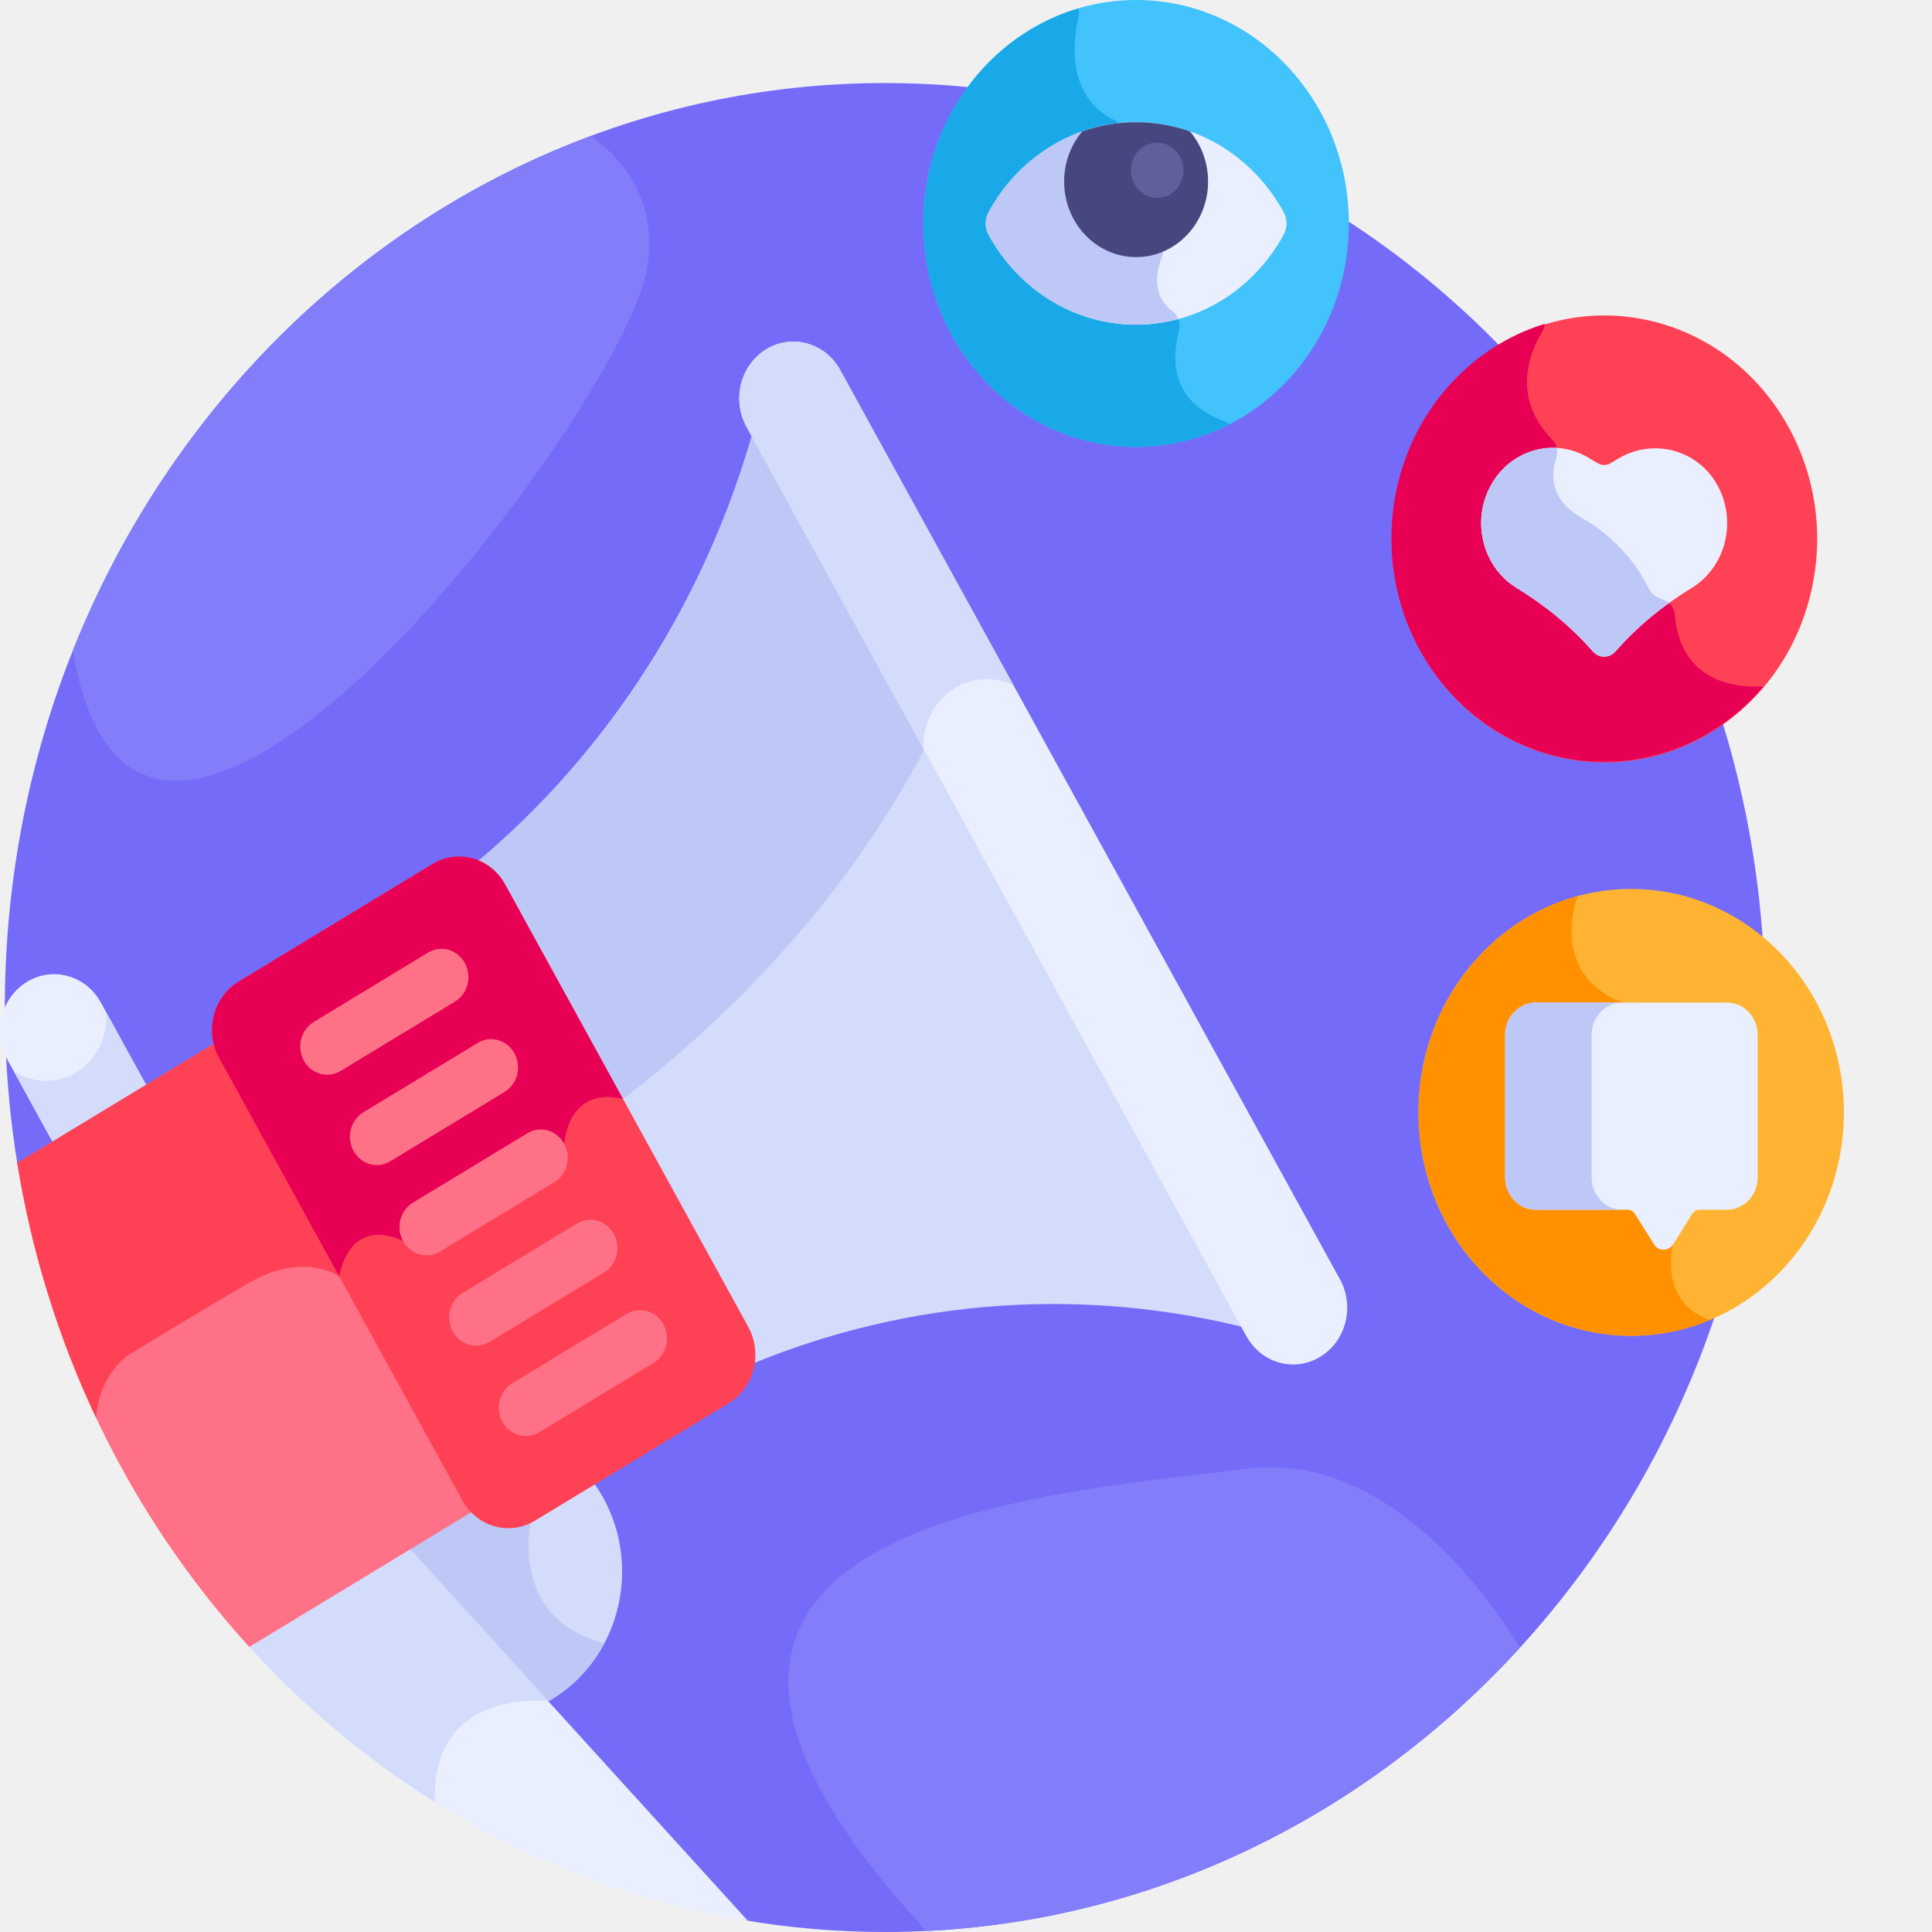
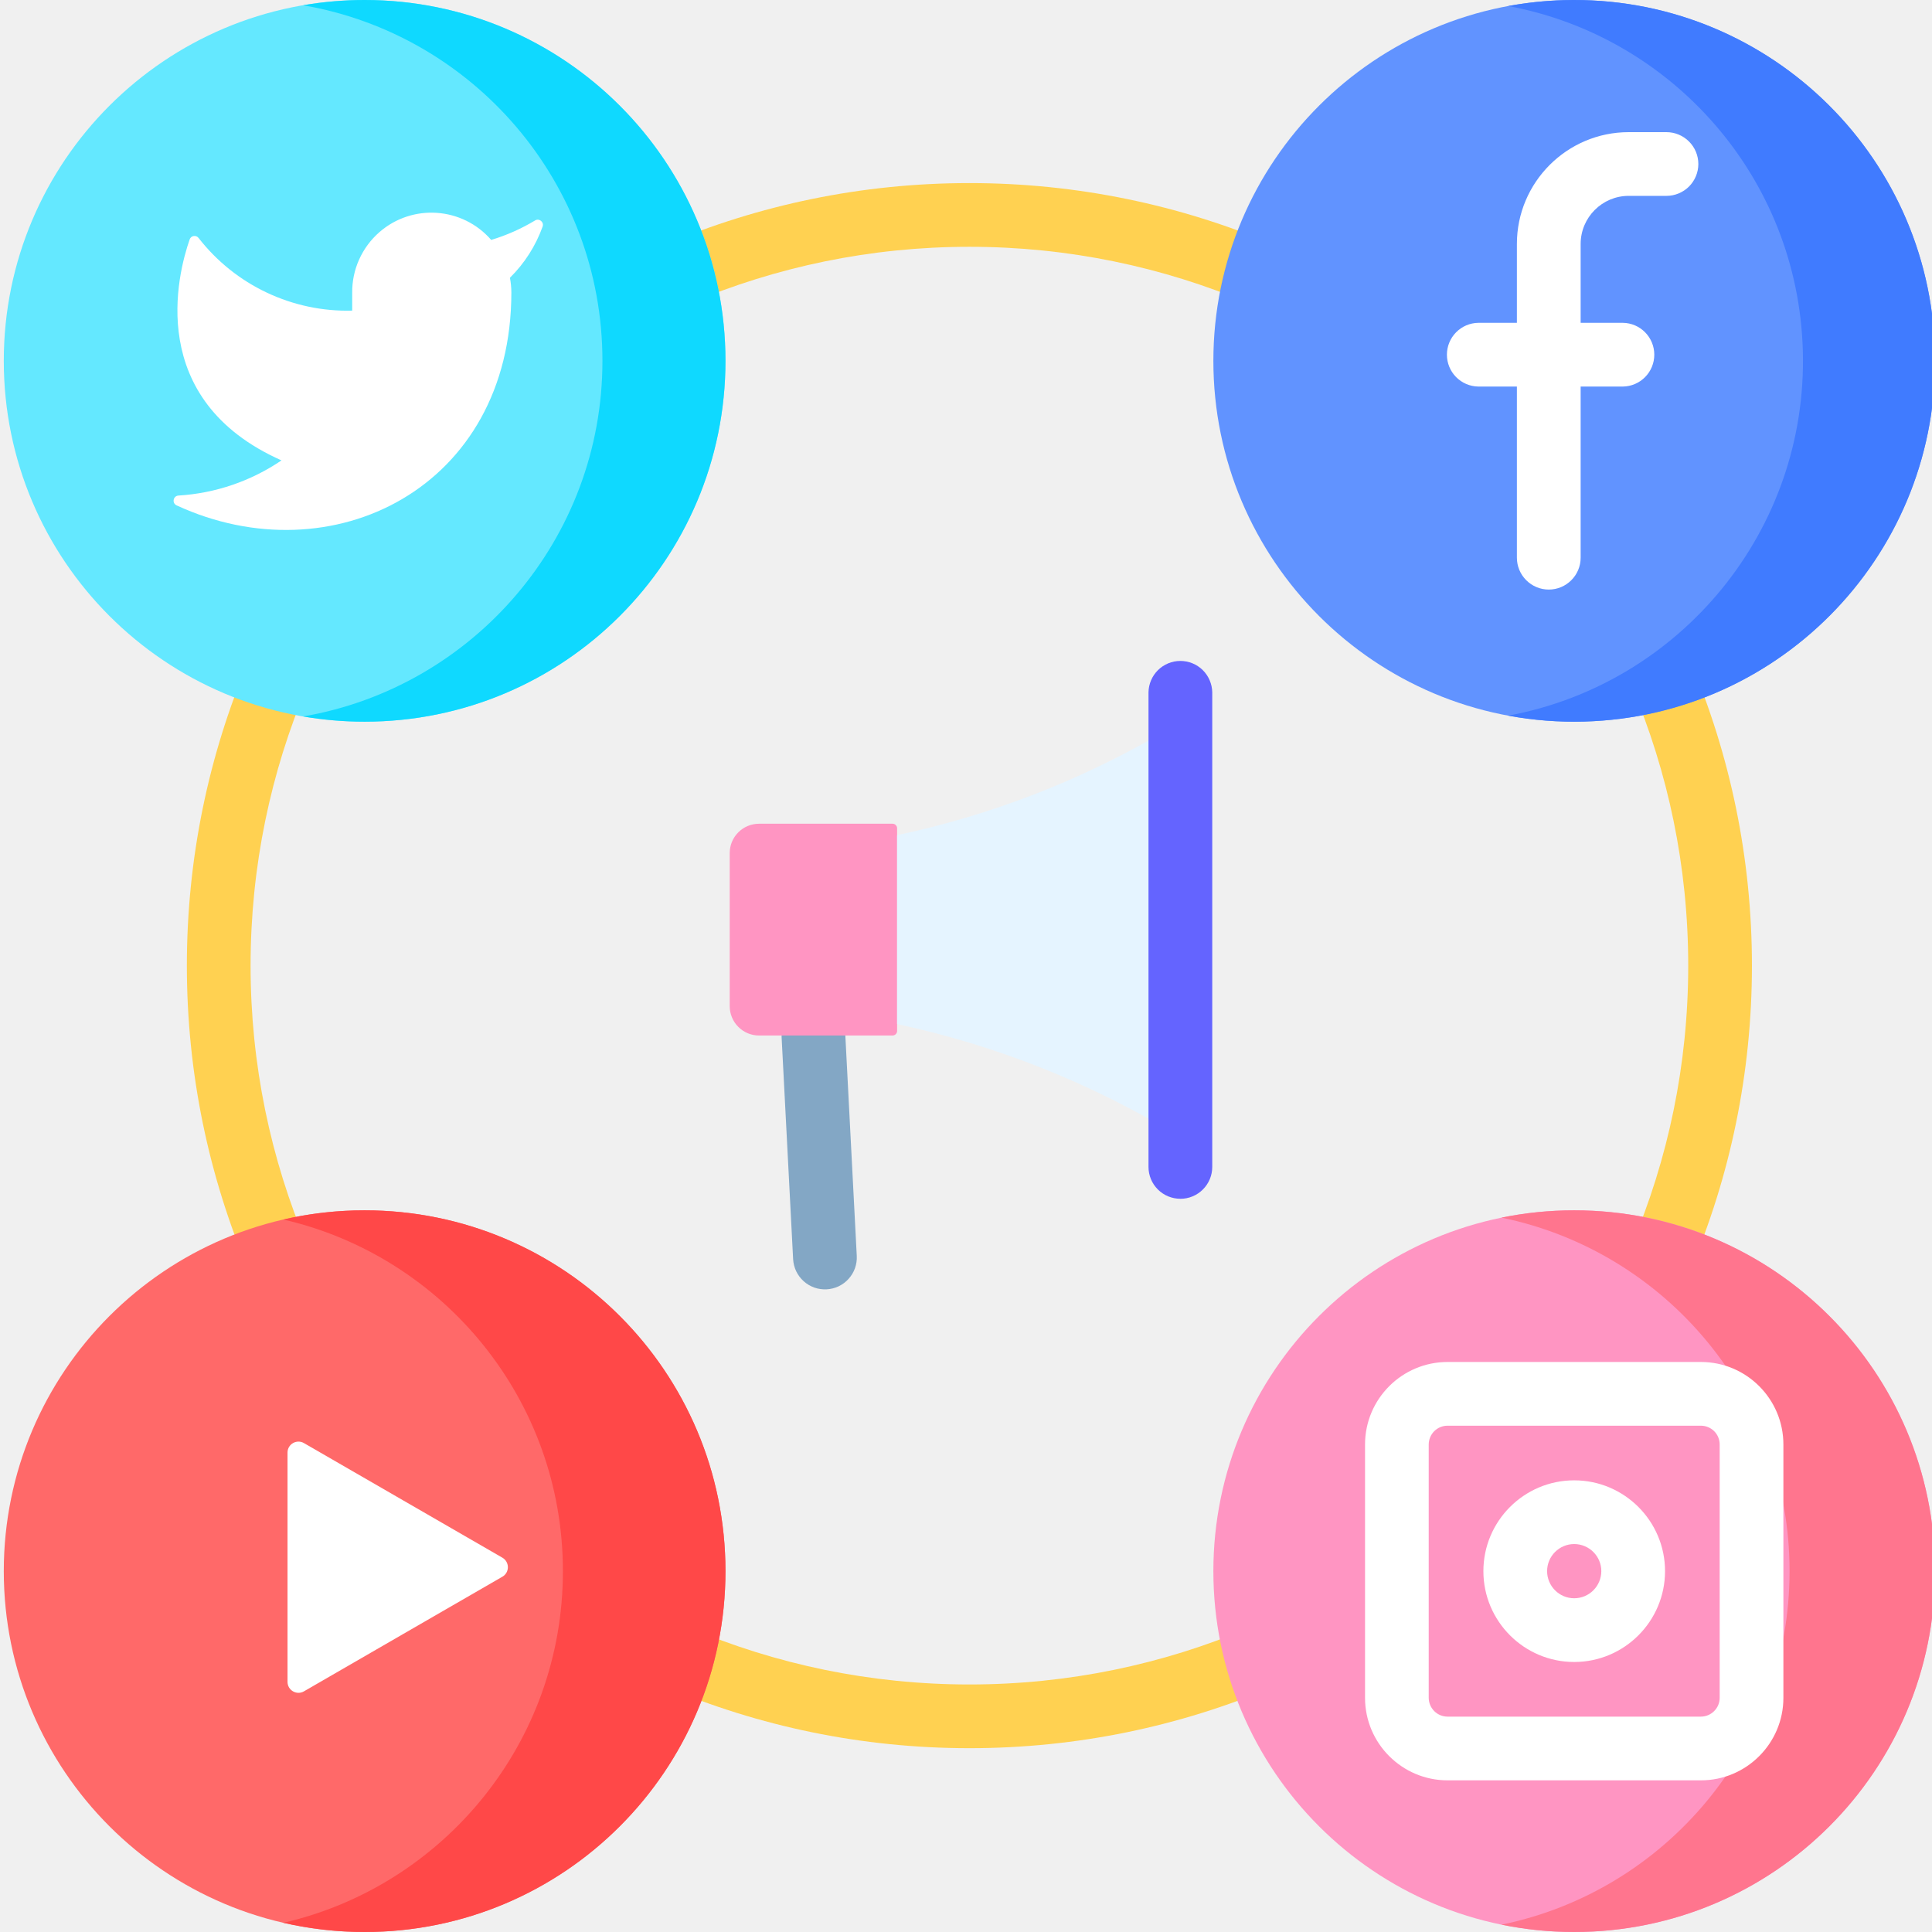
<svg xmlns="http://www.w3.org/2000/svg" width="50" height="50" viewBox="0 0 50 50" fill="none">
-   <path d="M22.903 2.149C10.323 2.149 0.125 12.861 0.125 26.074C0.125 27.486 0.242 28.868 0.465 30.212L19.242 49.691C20.452 49.897 21.677 50 22.903 50C35.483 50 45.681 39.288 45.681 26.074C45.681 12.861 35.483 2.149 22.903 2.149Z" fill="#746BF9" />
-   <path d="M29.402 11.566C32.443 11.566 34.908 8.977 34.908 5.783C34.908 2.589 32.443 0 29.402 0C26.362 0 23.897 2.589 23.897 5.783C23.897 8.977 26.362 11.566 29.402 11.566Z" fill="#42C3FC" />
-   <path d="M31.812 10.983C31.772 10.947 31.726 10.919 31.676 10.9C30.227 10.37 30.346 9.173 30.512 8.573C30.567 8.375 30.496 8.165 30.336 8.046C29.768 7.619 29.948 6.954 30.071 6.651C30.116 6.542 30.12 6.419 30.082 6.307L29.073 3.378C29.032 3.257 28.944 3.161 28.833 3.106C27.585 2.491 27.776 1.034 27.912 0.446C27.93 0.371 27.928 0.292 27.909 0.217C25.595 0.901 23.897 3.133 23.897 5.783C23.897 8.977 26.362 11.566 29.402 11.566C30.237 11.567 31.061 11.367 31.812 10.983Z" fill="#1AA9E8" />
-   <path d="M29.402 3.163C27.768 3.163 26.342 4.1 25.584 5.491C25.536 5.58 25.51 5.68 25.51 5.783C25.51 5.885 25.536 5.986 25.584 6.075C26.342 7.465 27.768 8.402 29.402 8.402C31.037 8.402 32.463 7.465 33.221 6.075C33.269 5.986 33.295 5.885 33.295 5.783C33.295 5.68 33.269 5.58 33.221 5.491C32.463 4.1 31.037 3.163 29.402 3.163Z" fill="#E9EFFF" />
-   <path d="M30.336 8.046C29.768 7.619 29.948 6.954 30.071 6.651C30.116 6.542 30.12 6.419 30.082 6.307L29.073 3.378C29.048 3.304 29.004 3.241 28.95 3.19C27.508 3.345 26.271 4.231 25.584 5.491C25.536 5.58 25.51 5.681 25.51 5.783C25.51 5.885 25.536 5.986 25.584 6.075C26.342 7.465 27.768 8.402 29.402 8.402C29.78 8.402 30.145 8.35 30.495 8.256C30.462 8.172 30.407 8.099 30.336 8.046Z" fill="#BEC8F7" />
-   <path d="M46.88 15.278C47.58 12.17 45.748 9.055 42.789 8.32C39.83 7.586 36.864 9.51 36.164 12.618C35.465 15.726 37.297 18.841 40.256 19.576C43.215 20.311 46.181 18.387 46.88 15.278Z" fill="#FF4155" />
-   <path d="M43.342 15.904C43.327 15.712 43.192 15.556 43.014 15.507C42.865 15.466 42.767 15.369 42.717 15.307C42.696 15.281 42.678 15.252 42.664 15.222C42.578 15.035 42.079 14.048 40.947 13.409C40.072 12.916 40.149 12.226 40.276 11.852C40.304 11.771 40.309 11.683 40.29 11.598C40.271 11.514 40.229 11.437 40.17 11.377C39.094 10.274 39.607 9.09 39.909 8.593C39.947 8.529 39.97 8.457 39.975 8.382C37.685 9.082 36.01 11.302 36.01 13.934C36.01 17.127 38.475 19.716 41.515 19.716C43.156 19.716 44.628 18.962 45.637 17.766C43.741 17.851 43.393 16.578 43.342 15.904Z" fill="#E80054" />
-   <path d="M44.471 12.602C43.973 11.644 42.804 11.327 41.898 11.86L41.676 11.991C41.627 12.02 41.572 12.035 41.516 12.035C41.459 12.035 41.404 12.02 41.355 11.991L41.093 11.837C40.181 11.3 39.026 11.662 38.543 12.636H38.543C38.087 13.555 38.394 14.693 39.247 15.214C39.967 15.653 40.649 16.203 41.223 16.86C41.379 17.04 41.652 17.04 41.808 16.86C42.382 16.203 43.064 15.653 43.784 15.214C44.648 14.686 44.952 13.527 44.471 12.602Z" fill="#E9EFFF" />
-   <path d="M39.247 15.213C39.967 15.652 40.649 16.203 41.223 16.86C41.379 17.039 41.651 17.039 41.808 16.86C42.222 16.385 42.693 15.968 43.194 15.606C43.142 15.559 43.081 15.526 43.014 15.507C42.865 15.466 42.767 15.369 42.717 15.307C42.696 15.281 42.678 15.252 42.664 15.222C42.578 15.035 42.079 14.048 40.947 13.409C40.072 12.916 40.149 12.226 40.276 11.852C40.305 11.769 40.309 11.679 40.288 11.593C39.586 11.553 38.89 11.935 38.543 12.636H38.542C38.087 13.555 38.394 14.693 39.247 15.213Z" fill="#BEC8F7" />
-   <path d="M46.107 32.877C48.257 30.619 48.257 26.958 46.107 24.699C43.957 22.441 40.471 22.441 38.321 24.699C36.171 26.958 36.171 30.619 38.321 32.877C40.471 35.136 43.957 35.136 46.107 32.877Z" fill="#FFB332" />
-   <path d="M43.304 32.199L41.986 25.946C40.046 25.187 40.827 23.197 40.83 23.191C38.463 23.838 36.716 26.098 36.716 28.787C36.716 31.98 39.181 34.569 42.221 34.569C42.917 34.57 43.607 34.431 44.253 34.161C42.887 33.681 43.304 32.199 43.304 32.199Z" fill="#FF9100" />
-   <path d="M39.748 25.946H44.695C45.132 25.946 45.489 26.322 45.489 26.781V30.473C45.489 30.933 45.132 31.308 44.695 31.308H43.987C43.908 31.308 43.835 31.35 43.791 31.419L43.304 32.199C43.186 32.389 42.921 32.389 42.803 32.199L42.316 31.419C42.294 31.385 42.265 31.357 42.231 31.338C42.197 31.318 42.159 31.308 42.12 31.308H39.748C39.311 31.308 38.953 30.933 38.953 30.473V26.781C38.954 26.322 39.311 25.946 39.748 25.946Z" fill="#E9EFFF" />
-   <path d="M41.191 30.473V26.781C41.191 26.322 41.549 25.946 41.986 25.946H39.748C39.311 25.946 38.954 26.322 38.954 26.781V30.473C38.954 30.933 39.311 31.308 39.748 31.308H41.986C41.549 31.308 41.191 30.933 41.191 30.473Z" fill="#BEC8F7" />
-   <path d="M28.009 3.4C27.706 3.758 27.539 4.219 27.54 4.698C27.54 5.778 28.374 6.654 29.402 6.654C30.431 6.654 31.265 5.778 31.265 4.698C31.265 4.219 31.099 3.758 30.796 3.4C30.347 3.243 29.876 3.163 29.402 3.163C28.929 3.163 28.458 3.243 28.009 3.4Z" fill="#47477F" />
-   <path d="M13.766 39.215C13.295 39.501 12.694 39.421 12.304 39.022L12.22 38.935L10.368 40.058L14.046 44.105C14.127 44.064 14.208 44.02 14.286 43.973C16.022 42.92 16.616 40.59 15.614 38.767C15.521 38.598 15.416 38.437 15.3 38.285L13.766 39.215Z" fill="#D3DCFB" />
-   <path d="M12.304 39.022L12.22 38.935L10.368 40.058L14.046 44.105C14.127 44.064 14.208 44.02 14.286 43.973C14.854 43.629 15.322 43.13 15.641 42.529C13.068 41.86 13.766 39.215 13.766 39.215C13.295 39.501 12.694 39.421 12.304 39.022Z" fill="#BEC8F7" />
-   <path d="M10.47 39.934L6.306 42.459C9.694 46.244 14.242 48.87 19.355 49.711L10.47 39.934Z" fill="#E9EFFF" />
-   <path d="M14.191 44.028L10.47 39.934L6.306 42.459C7.762 44.086 9.427 45.491 11.253 46.635C11.153 43.651 14.191 44.028 14.191 44.028Z" fill="#D3DCFB" />
-   <path d="M3.884 28.263L2.611 25.947C2.225 25.244 1.369 25.003 0.7 25.409C0.031 25.815 -0.199 26.714 0.188 27.417L1.461 29.732L3.884 28.263Z" fill="#E9EFFF" />
-   <path d="M2.74 26.182C2.745 26.235 2.748 26.289 2.748 26.343C2.748 27.244 2.053 27.974 1.196 27.974C0.895 27.974 0.6 27.882 0.348 27.709L1.46 29.732L3.884 28.263L2.74 26.182Z" fill="#D3DCFB" />
-   <path d="M6.452 42.622L12.458 38.979C12.368 38.887 12.29 38.783 12.227 38.668L5.934 27.219C5.871 27.105 5.824 26.982 5.793 26.854L0.447 30.096C1.223 34.914 3.369 39.242 6.452 42.622Z" fill="#FF7186" />
-   <path d="M8.778 33.03L8.782 32.402L5.934 27.219C5.871 27.105 5.824 26.982 5.793 26.854L0.447 30.096C0.815 32.384 1.501 34.602 2.482 36.681C2.609 35.425 3.409 35.016 3.409 35.016C3.409 35.016 5.036 34.015 6.452 33.196C7.869 32.377 8.778 33.03 8.778 33.03Z" fill="#FF4155" />
-   <path d="M19.359 35.341C23.596 33.566 28.141 33.31 32.369 34.394L19.528 11.034C18.308 15.422 15.825 19.428 12.243 22.395C12.516 22.517 12.744 22.729 12.893 22.999L19.186 34.448C19.334 34.718 19.395 35.031 19.359 35.341Z" fill="#D3DCFB" />
-   <path d="M24.019 19.204L19.528 11.034C18.308 15.422 15.825 19.428 12.243 22.395C12.516 22.517 12.744 22.729 12.892 22.999L15.957 28.575C19.544 25.849 22.309 22.565 24.019 19.204Z" fill="#BEC8F7" />
-   <path d="M18.861 36.313L13.843 39.356C13.185 39.755 12.344 39.518 11.964 38.827L5.671 27.378C5.291 26.687 5.517 25.803 6.175 25.404L11.193 22.361C11.851 21.962 12.692 22.199 13.072 22.89L19.365 34.339C19.745 35.03 19.519 35.914 18.861 36.313Z" fill="#FF4155" />
-   <path d="M13.072 22.89C12.692 22.199 11.851 21.962 11.193 22.361L6.175 25.405C5.517 25.804 5.291 26.687 5.671 27.378L8.778 33.03C9.132 31.383 10.433 32.123 10.433 32.123L14.603 29.594C14.796 28.011 16.125 28.446 16.125 28.446L13.072 22.89Z" fill="#E80054" />
-   <path d="M8.468 27.814C8.315 27.815 8.165 27.762 8.043 27.663C7.921 27.565 7.834 27.428 7.794 27.272C7.754 27.116 7.764 26.951 7.823 26.802C7.882 26.653 7.986 26.528 8.119 26.448L11.081 24.651C11.241 24.556 11.431 24.531 11.608 24.581C11.786 24.632 11.937 24.754 12.03 24.922C12.121 25.089 12.147 25.288 12.1 25.475C12.053 25.662 11.937 25.822 11.778 25.92L8.816 27.716C8.71 27.781 8.59 27.814 8.468 27.814ZM9.753 30.152C9.599 30.152 9.45 30.099 9.328 30.001C9.206 29.903 9.118 29.765 9.079 29.609C9.039 29.454 9.049 29.288 9.108 29.139C9.167 28.99 9.271 28.866 9.404 28.785L12.366 26.989C12.526 26.893 12.715 26.868 12.893 26.919C13.071 26.969 13.222 27.092 13.314 27.259C13.406 27.427 13.432 27.626 13.384 27.813C13.338 28 13.222 28.16 13.063 28.257L10.101 30.054C9.995 30.118 9.875 30.152 9.753 30.152ZM11.038 32.489C10.884 32.489 10.735 32.437 10.613 32.338C10.491 32.24 10.403 32.103 10.364 31.947C10.324 31.791 10.334 31.626 10.393 31.477C10.451 31.328 10.555 31.203 10.688 31.123L13.651 29.326C13.811 29.231 14 29.206 14.178 29.256C14.356 29.307 14.507 29.429 14.599 29.597C14.691 29.764 14.716 29.963 14.669 30.15C14.622 30.337 14.507 30.497 14.348 30.595L11.386 32.391C11.28 32.456 11.16 32.489 11.038 32.489ZM12.322 34.827C12.169 34.827 12.02 34.774 11.898 34.676C11.776 34.578 11.688 34.44 11.648 34.284C11.608 34.128 11.619 33.963 11.678 33.814C11.736 33.665 11.84 33.541 11.973 33.46L14.935 31.664C15.095 31.568 15.285 31.543 15.463 31.593C15.64 31.644 15.792 31.767 15.884 31.934C15.976 32.102 16.001 32.301 15.954 32.488C15.907 32.675 15.791 32.834 15.633 32.932L12.671 34.728C12.565 34.793 12.445 34.827 12.322 34.827ZM13.607 37.164C13.454 37.164 13.304 37.111 13.182 37.013C13.061 36.915 12.973 36.777 12.933 36.622C12.893 36.466 12.903 36.301 12.962 36.151C13.021 36.002 13.125 35.878 13.258 35.797L16.22 34.001C16.38 33.906 16.57 33.88 16.747 33.931C16.925 33.982 17.077 34.104 17.169 34.272C17.261 34.439 17.286 34.638 17.239 34.825C17.192 35.012 17.076 35.172 16.918 35.27L13.955 37.066C13.85 37.13 13.729 37.164 13.607 37.164Z" fill="#FF7186" />
-   <path d="M34.166 35.115C33.497 35.521 32.641 35.28 32.255 34.577L19.32 11.046C18.934 10.343 19.163 9.444 19.832 9.038C20.502 8.632 21.358 8.873 21.744 9.576L34.678 33.108C35.065 33.811 34.836 34.709 34.166 35.115Z" fill="#E9EFFF" />
-   <path d="M24.716 17.806C25.198 17.514 25.762 17.509 26.23 17.738L21.744 9.576C21.358 8.873 20.502 8.632 19.832 9.038C19.163 9.444 18.934 10.343 19.32 11.046L23.898 19.374C23.873 18.753 24.168 18.139 24.716 17.806Z" fill="#D3DCFB" />
-   <path d="M39.339 42.638C37.893 40.308 35.362 37.625 32.312 38.007C27.097 38.659 14.173 39.383 23.973 49.973C30.005 49.68 35.424 46.923 39.339 42.638ZM1.885 16.838C3.615 27.206 16.077 10.661 16.738 6.992C17.034 5.347 16.27 4.241 15.303 3.514C9.24 5.768 4.356 10.64 1.885 16.838Z" fill="#827DF9" />
-   <path d="M29.947 5.121C30.322 5.121 30.627 4.801 30.627 4.407C30.627 4.012 30.322 3.692 29.947 3.692C29.571 3.692 29.267 4.012 29.267 4.407C29.267 4.801 29.571 5.121 29.947 5.121Z" fill="#5F5F9B" />
+   <g clip-path="url(#clip0_322_21)">
+     <path d="M25.088 45.243C13.921 45.243 4.836 36.158 4.836 24.99C4.836 13.823 13.921 4.738 25.088 4.738C36.255 4.738 45.34 13.823 45.34 24.99C45.34 36.158 36.255 45.243 25.088 45.243V45.243ZM25.088 6.387C14.83 6.387 6.485 14.733 6.485 24.99C6.485 35.248 14.83 43.594 25.088 43.594C35.346 43.594 43.691 35.248 43.691 24.99C43.691 14.733 35.346 6.387 25.088 6.387Z" fill="#FFD151" />
+     <path d="M18.775 9.339C18.775 14.496 14.594 18.677 9.436 18.677C4.279 18.677 0.098 14.496 0.098 9.339C0.098 4.181 4.279 0 9.436 0C14.594 0 18.775 4.181 18.775 9.339Z" fill="#64E8FF" />
+     <path d="M9.436 0C8.894 0 8.362 0.047 7.844 0.136C12.243 0.892 15.591 4.724 15.591 9.339C15.591 13.954 12.243 17.786 7.844 18.542C8.362 18.631 8.894 18.677 9.436 18.677C14.594 18.677 18.775 14.496 18.775 9.339C18.775 4.181 14.594 0 9.436 0Z" fill="#0FD9FF" />
+     <path d="M50.079 9.339C50.079 14.496 45.898 18.677 40.74 18.677C35.583 18.677 31.402 14.496 31.402 9.339C31.402 4.181 35.583 0 40.74 0C45.898 0 50.079 4.181 50.079 9.339Z" fill="#6193FF" />
+     <path d="M50.075 9.071C49.928 3.916 45.628 -0.144 40.473 0.004C39.99 0.018 39.508 0.069 39.032 0.156C43.267 0.941 46.529 4.592 46.657 9.071C46.791 13.736 43.481 17.699 39.031 18.521C39.683 18.642 40.345 18.693 41.008 18.674C46.163 18.526 50.223 14.227 50.075 9.071Z" fill="#407BFF" />
+     <path d="M18.775 40.661C18.775 45.819 14.594 50 9.436 50C4.279 50 0.098 45.819 0.098 40.661C0.098 35.504 4.279 31.323 9.436 31.323C14.594 31.323 18.775 35.504 18.775 40.661V40.661Z" fill="#FF6969" />
+     <path d="M9.436 31.323C8.729 31.322 8.023 31.402 7.333 31.561C11.478 32.515 14.568 36.227 14.568 40.661C14.568 45.096 11.478 48.808 7.333 49.762C8.023 49.92 8.729 50 9.437 50C14.594 50 18.775 45.819 18.775 40.661C18.775 35.504 14.594 31.323 9.436 31.323Z" fill="#FF4848" />
+     <path d="M50.079 40.661C50.079 45.819 45.898 50 40.74 50C35.583 50 31.402 45.819 31.402 40.661C31.402 35.504 35.583 31.323 40.74 31.323C45.898 31.323 50.079 35.504 50.079 40.661V40.661Z" fill="#FF95C2" />
+     <path d="M40.741 31.323C40.108 31.322 39.477 31.386 38.858 31.512C43.113 32.383 46.314 36.148 46.314 40.661C46.314 45.174 43.113 48.939 38.858 49.81C39.477 49.937 40.108 50 40.741 50C45.898 50 50.079 45.819 50.079 40.661C50.079 35.504 45.898 31.323 40.741 31.323Z" fill="#FF758E" />
+     <path d="M13.85 5.704C13.493 5.919 13.111 6.089 12.712 6.209C11.969 5.354 10.674 5.264 9.82 6.007C9.595 6.203 9.416 6.445 9.294 6.717C9.172 6.989 9.111 7.284 9.115 7.582V8.039C8.351 8.059 7.594 7.899 6.903 7.572C6.212 7.246 5.608 6.761 5.139 6.158C5.074 6.075 4.943 6.096 4.909 6.195C4.598 7.085 3.749 10.344 7.285 11.915C6.494 12.452 5.574 12.766 4.62 12.825C4.481 12.833 4.444 13.02 4.57 13.079C8.588 14.934 13.234 12.624 13.234 7.568C13.233 7.44 13.221 7.313 13.197 7.188C13.575 6.816 13.864 6.363 14.043 5.864C14.084 5.747 13.956 5.641 13.85 5.704L13.85 5.704ZM40.082 15.258C39.863 15.258 39.654 15.171 39.499 15.016C39.344 14.861 39.257 14.652 39.257 14.433V6.314C39.257 4.718 40.556 3.42 42.151 3.42H43.128C43.346 3.42 43.556 3.507 43.711 3.662C43.866 3.816 43.953 4.026 43.953 4.245C43.953 4.353 43.931 4.46 43.89 4.56C43.848 4.66 43.788 4.751 43.711 4.828C43.634 4.904 43.543 4.965 43.443 5.006C43.343 5.048 43.236 5.069 43.128 5.069H42.151C41.465 5.069 40.907 5.627 40.907 6.314V14.433C40.907 14.888 40.537 15.258 40.082 15.258Z" fill="white" />
+     <path d="M42.001 10.004H38.258C38.041 10.001 37.835 9.912 37.683 9.758C37.531 9.604 37.446 9.396 37.446 9.179C37.446 8.963 37.531 8.755 37.683 8.601C37.835 8.446 38.041 8.358 38.258 8.355H42.001C42.218 8.358 42.424 8.446 42.576 8.601C42.728 8.755 42.813 8.963 42.813 9.179C42.813 9.396 42.728 9.604 42.576 9.758C42.424 9.912 42.218 10.001 42.001 10.004ZM7.441 40.559V37.593C7.441 37.374 7.677 37.238 7.866 37.347L10.434 38.83L13.002 40.313C13.191 40.423 13.191 40.696 13.002 40.805L10.434 42.288L7.866 43.772C7.677 43.881 7.441 43.744 7.441 43.526L7.441 40.559ZM44.019 46.075H37.462C36.285 46.075 35.327 45.117 35.327 43.94V37.383C35.327 36.205 36.285 35.248 37.462 35.248H44.019C45.196 35.248 46.154 36.205 46.154 37.383V43.94C46.154 45.117 45.196 46.075 44.019 46.075ZM37.462 36.897C37.333 36.897 37.209 36.948 37.118 37.039C37.027 37.13 36.976 37.254 36.975 37.383V43.94C36.976 44.069 37.027 44.192 37.118 44.283C37.209 44.375 37.333 44.426 37.462 44.426H44.019C44.148 44.426 44.271 44.374 44.362 44.283C44.454 44.192 44.505 44.069 44.505 43.94V37.383C44.505 37.254 44.454 37.13 44.363 37.039C44.271 36.948 44.148 36.897 44.019 36.897H37.462Z" fill="white" />
+     <path d="M40.74 43.012C39.444 43.012 38.39 41.958 38.39 40.661C38.39 39.365 39.444 38.311 40.74 38.311C42.036 38.311 43.091 39.365 43.091 40.661C43.091 41.958 42.036 43.012 40.74 43.012ZM40.74 39.96C40.353 39.96 40.039 40.274 40.039 40.661C40.039 41.048 40.353 41.363 40.74 41.363C40.926 41.363 41.105 41.289 41.236 41.157C41.368 41.026 41.441 40.847 41.442 40.661C41.442 40.275 41.127 39.96 40.74 39.96Z" fill="white" />
+     <path d="M22.173 32.502L21.875 26.756C21.86 26.54 21.761 26.338 21.599 26.194C21.437 26.051 21.225 25.977 21.009 25.988C20.793 25.999 20.59 26.095 20.444 26.255C20.297 26.414 20.22 26.625 20.228 26.841L20.526 32.587C20.532 32.696 20.559 32.801 20.605 32.899C20.652 32.997 20.718 33.085 20.798 33.157C20.878 33.23 20.972 33.285 21.074 33.322C21.176 33.358 21.285 33.373 21.393 33.368C21.501 33.362 21.607 33.335 21.705 33.289C21.802 33.242 21.89 33.177 21.962 33.096C22.035 33.016 22.091 32.922 22.127 32.82C22.163 32.718 22.179 32.61 22.173 32.502Z" fill="#83A7C5" />
+     <path d="M23.099 26.799H19.644C19.544 26.799 19.446 26.779 19.354 26.741C19.262 26.703 19.178 26.647 19.108 26.576C19.037 26.506 18.981 26.422 18.943 26.33C18.905 26.238 18.885 26.139 18.885 26.04V22.077C18.885 21.875 18.965 21.683 19.108 21.54C19.25 21.398 19.443 21.318 19.644 21.318H23.099C23.164 21.318 23.217 21.371 23.217 21.436V26.68C23.217 26.746 23.164 26.799 23.099 26.799Z" fill="#FF95C2" />
+     <path d="M30.548 29.434C28.288 28.049 25.809 27.058 23.217 26.503V21.614C24.415 21.36 25.591 21.011 26.735 20.57C28.061 20.059 29.337 19.427 30.548 18.683L30.548 29.434Z" fill="#E5F4FF" />
+     <path d="M30.548 31.024C30.329 31.024 30.12 30.938 29.965 30.783C29.81 30.628 29.723 30.419 29.723 30.2V17.917C29.727 17.701 29.815 17.494 29.969 17.342C30.124 17.19 30.331 17.105 30.548 17.105C30.765 17.105 30.973 17.19 31.127 17.342C31.281 17.494 31.369 17.701 31.373 17.917V30.2C31.373 30.419 31.286 30.628 31.131 30.783C30.977 30.938 30.767 31.025 30.548 31.025L30.548 31.024Z" fill="#6464FF" />
+   </g>
+   <defs>
+     <clipPath id="clip0_322_21">
+       <rect width="50" height="50" fill="white" />
+     </clipPath>
+   </defs>
</svg>
